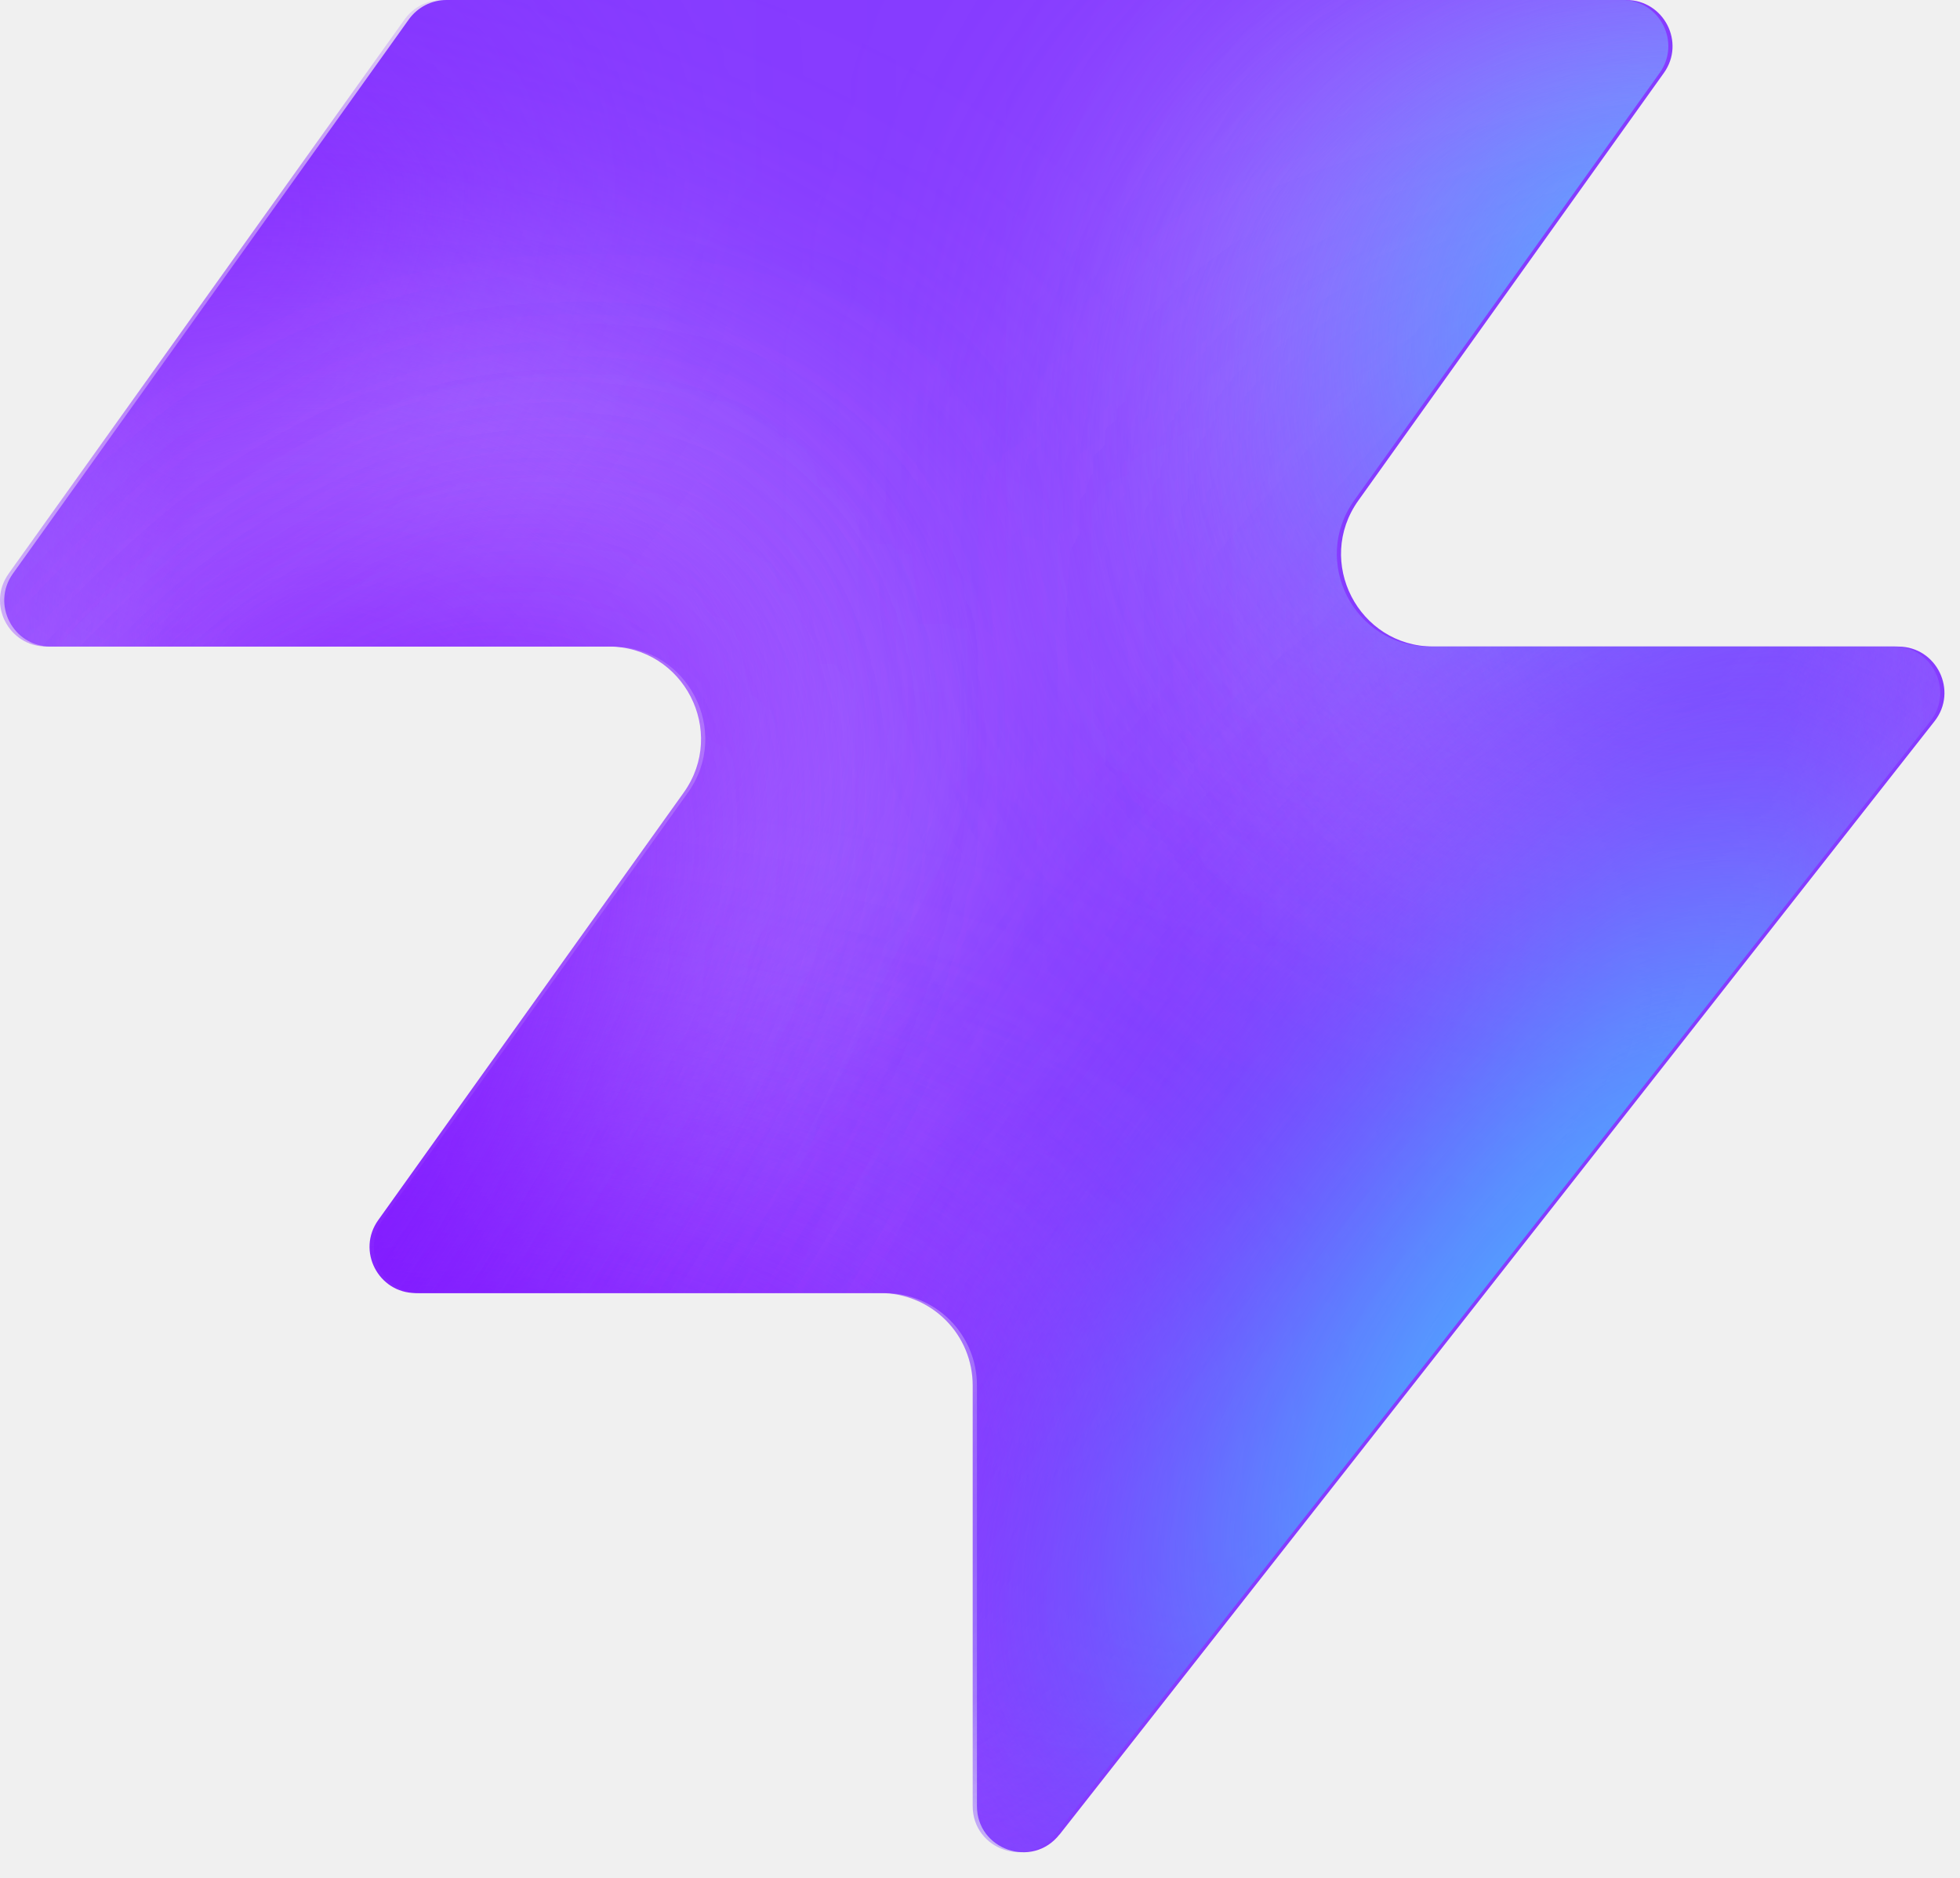
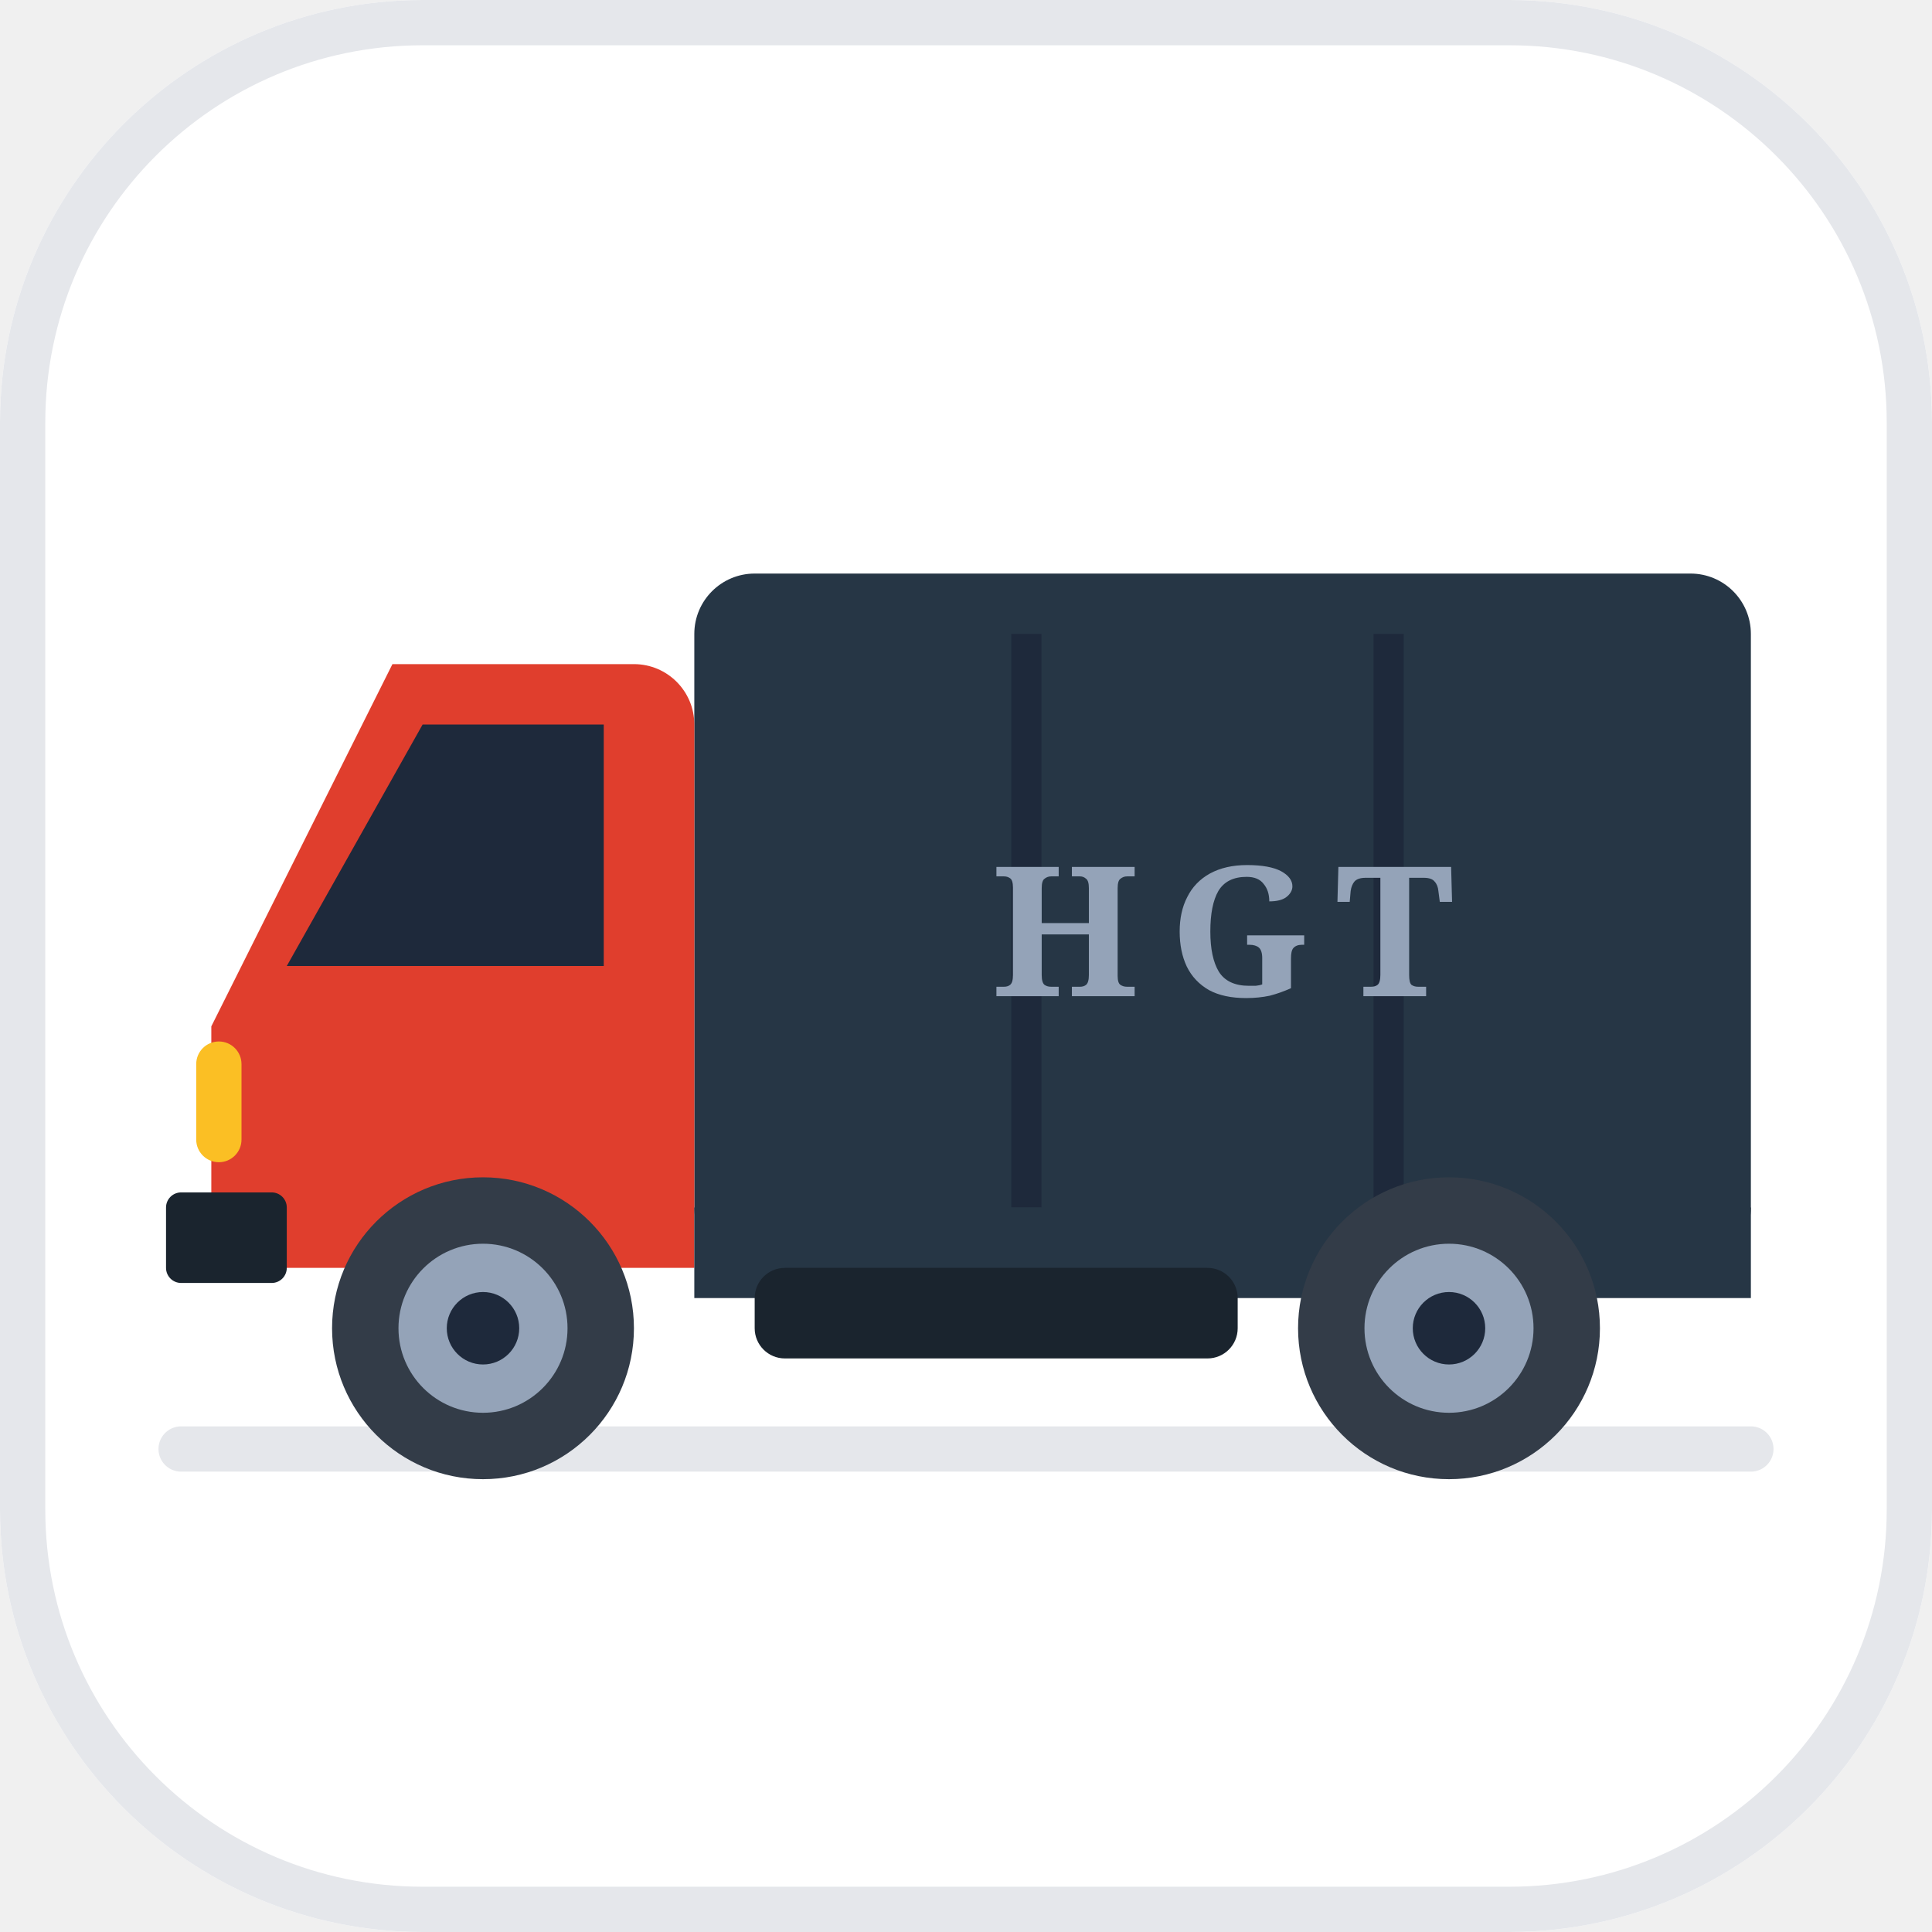
- <svg xmlns="http://www.w3.org/2000/svg" width="48" height="46" fill="none" viewBox="0 0 48 46">
-   <path fill="#863bff" d="M25.946 44.938c-.664.845-2.021.375-2.021-.698V33.937a2.26 2.26 0 0 0-2.262-2.262H10.287c-.92 0-1.456-1.04-.92-1.788l7.48-10.471c1.07-1.497 0-3.578-1.842-3.578H1.237c-.92 0-1.456-1.04-.92-1.788L10.013.474c.214-.297.556-.474.92-.474h28.894c.92 0 1.456 1.04.92 1.788l-7.48 10.471c-1.07 1.498 0 3.579 1.842 3.579h11.377c.943 0 1.473 1.088.89 1.83L25.947 44.94z" style="fill:#863bff;fill:color(display-p3 .525 .23 1);fill-opacity:1" />
-   <mask id="a" width="48" height="46" x="0" y="0" maskUnits="userSpaceOnUse" style="mask-type:alpha">
-     <path fill="#000" d="M25.842 44.938c-.664.844-2.021.375-2.021-.698V33.937a2.26 2.26 0 0 0-2.262-2.262H10.183c-.92 0-1.456-1.04-.92-1.788l7.48-10.471c1.07-1.498 0-3.579-1.842-3.579H1.133c-.92 0-1.456-1.04-.92-1.787L9.91.473c.214-.297.556-.474.92-.474h28.894c.92 0 1.456 1.04.92 1.788l-7.48 10.471c-1.07 1.498 0 3.578 1.842 3.578h11.377c.943 0 1.473 1.088.89 1.832L25.843 44.94z" style="fill:#000;fill-opacity:1" />
-   </mask>
-   <g mask="url(#a)">
-     <g filter="url(#b)">
-       <ellipse cx="5.508" cy="14.704" fill="#ede6ff" rx="5.508" ry="14.704" style="fill:#ede6ff;fill:color(display-p3 .927 .903 1);fill-opacity:1" transform="matrix(.00324 1 1 -.00324 -4.47 31.516)" />
-     </g>
-     <g filter="url(#c)">
-       <ellipse cx="10.399" cy="29.851" fill="#ede6ff" rx="10.399" ry="29.851" style="fill:#ede6ff;fill:color(display-p3 .927 .903 1);fill-opacity:1" transform="matrix(.00324 1 1 -.00324 -39.328 7.883)" />
-     </g>
-     <g filter="url(#d)">
-       <ellipse cx="5.508" cy="30.487" fill="#7e14ff" rx="5.508" ry="30.487" style="fill:#7e14ff;fill:color(display-p3 .492 .077 1);fill-opacity:1" transform="rotate(89.814 -25.913 -14.639)scale(1 -1)" />
-     </g>
-     <g filter="url(#e)">
-       <ellipse cx="5.508" cy="30.599" fill="#7e14ff" rx="5.508" ry="30.599" style="fill:#7e14ff;fill:color(display-p3 .492 .077 1);fill-opacity:1" transform="rotate(89.814 -32.644 -3.334)scale(1 -1)" />
-     </g>
-     <g filter="url(#f)">
-       <ellipse cx="5.508" cy="30.599" fill="#7e14ff" rx="5.508" ry="30.599" style="fill:#7e14ff;fill:color(display-p3 .492 .077 1);fill-opacity:1" transform="matrix(.00324 1 1 -.00324 -34.34 30.47)" />
-     </g>
-     <g filter="url(#g)">
-       <ellipse cx="14.072" cy="22.078" fill="#ede6ff" rx="14.072" ry="22.078" style="fill:#ede6ff;fill:color(display-p3 .927 .903 1);fill-opacity:1" transform="rotate(93.35 24.506 48.493)scale(-1 1)" />
-     </g>
-     <g filter="url(#h)">
-       <ellipse cx="3.47" cy="21.501" fill="#7e14ff" rx="3.47" ry="21.501" style="fill:#7e14ff;fill:color(display-p3 .492 .077 1);fill-opacity:1" transform="rotate(89.009 28.708 47.59)scale(-1 1)" />
-     </g>
-     <g filter="url(#i)">
-       <ellipse cx="3.47" cy="21.501" fill="#7e14ff" rx="3.47" ry="21.501" style="fill:#7e14ff;fill:color(display-p3 .492 .077 1);fill-opacity:1" transform="rotate(89.009 28.708 47.59)scale(-1 1)" />
-     </g>
-     <g filter="url(#j)">
-       <ellipse cx=".387" cy="8.972" fill="#7e14ff" rx="4.407" ry="29.108" style="fill:#7e14ff;fill:color(display-p3 .492 .077 1);fill-opacity:1" transform="rotate(39.51 .387 8.972)" />
-     </g>
-     <g filter="url(#k)">
-       <ellipse cx="47.523" cy="-6.092" fill="#7e14ff" rx="4.407" ry="29.108" style="fill:#7e14ff;fill:color(display-p3 .492 .077 1);fill-opacity:1" transform="rotate(37.892 47.523 -6.092)" />
-     </g>
-     <g filter="url(#l)">
-       <ellipse cx="41.412" cy="6.333" fill="#47bfff" rx="5.971" ry="9.665" style="fill:#47bfff;fill:color(display-p3 .28 .748 1);fill-opacity:1" transform="rotate(37.892 41.412 6.333)" />
-     </g>
-     <g filter="url(#m)">
-       <ellipse cx="-1.879" cy="38.332" fill="#7e14ff" rx="4.407" ry="29.108" style="fill:#7e14ff;fill:color(display-p3 .492 .077 1);fill-opacity:1" transform="rotate(37.892 -1.88 38.332)" />
-     </g>
-     <g filter="url(#n)">
-       <ellipse cx="-1.879" cy="38.332" fill="#7e14ff" rx="4.407" ry="29.108" style="fill:#7e14ff;fill:color(display-p3 .492 .077 1);fill-opacity:1" transform="rotate(37.892 -1.88 38.332)" />
-     </g>
-     <g filter="url(#o)">
-       <ellipse cx="35.651" cy="29.907" fill="#7e14ff" rx="4.407" ry="29.108" style="fill:#7e14ff;fill:color(display-p3 .492 .077 1);fill-opacity:1" transform="rotate(37.892 35.651 29.907)" />
-     </g>
-     <g filter="url(#p)">
-       <ellipse cx="38.418" cy="32.4" fill="#47bfff" rx="5.971" ry="15.297" style="fill:#47bfff;fill:color(display-p3 .28 .748 1);fill-opacity:1" transform="rotate(37.892 38.418 32.4)" />
-     </g>
-   </g>
-   <defs>
-     <filter id="b" width="60.045" height="41.654" x="-19.77" y="16.149" color-interpolation-filters="sRGB" filterUnits="userSpaceOnUse">
-       <feFlood flood-opacity="0" result="BackgroundImageFix" />
-       <feBlend in="SourceGraphic" in2="BackgroundImageFix" result="shape" />
-       <feGaussianBlur result="effect1_foregroundBlur_2002_17158" stdDeviation="7.659" />
-     </filter>
-     <filter id="c" width="90.34" height="51.437" x="-54.613" y="-7.533" color-interpolation-filters="sRGB" filterUnits="userSpaceOnUse">
-       <feFlood flood-opacity="0" result="BackgroundImageFix" />
-       <feBlend in="SourceGraphic" in2="BackgroundImageFix" result="shape" />
-       <feGaussianBlur result="effect1_foregroundBlur_2002_17158" stdDeviation="7.659" />
-     </filter>
-     <filter id="d" width="79.355" height="29.4" x="-49.64" y="2.03" color-interpolation-filters="sRGB" filterUnits="userSpaceOnUse">
-       <feFlood flood-opacity="0" result="BackgroundImageFix" />
-       <feBlend in="SourceGraphic" in2="BackgroundImageFix" result="shape" />
-       <feGaussianBlur result="effect1_foregroundBlur_2002_17158" stdDeviation="4.596" />
-     </filter>
-     <filter id="e" width="79.579" height="29.4" x="-45.045" y="20.029" color-interpolation-filters="sRGB" filterUnits="userSpaceOnUse">
-       <feFlood flood-opacity="0" result="BackgroundImageFix" />
-       <feBlend in="SourceGraphic" in2="BackgroundImageFix" result="shape" />
-       <feGaussianBlur result="effect1_foregroundBlur_2002_17158" stdDeviation="4.596" />
-     </filter>
-     <filter id="f" width="79.579" height="29.4" x="-43.513" y="21.178" color-interpolation-filters="sRGB" filterUnits="userSpaceOnUse">
-       <feFlood flood-opacity="0" result="BackgroundImageFix" />
-       <feBlend in="SourceGraphic" in2="BackgroundImageFix" result="shape" />
-       <feGaussianBlur result="effect1_foregroundBlur_2002_17158" stdDeviation="4.596" />
-     </filter>
-     <filter id="g" width="74.749" height="58.852" x="15.756" y="-17.901" color-interpolation-filters="sRGB" filterUnits="userSpaceOnUse">
-       <feFlood flood-opacity="0" result="BackgroundImageFix" />
-       <feBlend in="SourceGraphic" in2="BackgroundImageFix" result="shape" />
-       <feGaussianBlur result="effect1_foregroundBlur_2002_17158" stdDeviation="7.659" />
-     </filter>
-     <filter id="h" width="61.377" height="25.362" x="23.548" y="2.284" color-interpolation-filters="sRGB" filterUnits="userSpaceOnUse">
-       <feFlood flood-opacity="0" result="BackgroundImageFix" />
-       <feBlend in="SourceGraphic" in2="BackgroundImageFix" result="shape" />
-       <feGaussianBlur result="effect1_foregroundBlur_2002_17158" stdDeviation="4.596" />
-     </filter>
-     <filter id="i" width="61.377" height="25.362" x="23.548" y="2.284" color-interpolation-filters="sRGB" filterUnits="userSpaceOnUse">
-       <feFlood flood-opacity="0" result="BackgroundImageFix" />
-       <feBlend in="SourceGraphic" in2="BackgroundImageFix" result="shape" />
-       <feGaussianBlur result="effect1_foregroundBlur_2002_17158" stdDeviation="4.596" />
-     </filter>
-     <filter id="j" width="56.045" height="63.649" x="-27.636" y="-22.853" color-interpolation-filters="sRGB" filterUnits="userSpaceOnUse">
-       <feFlood flood-opacity="0" result="BackgroundImageFix" />
-       <feBlend in="SourceGraphic" in2="BackgroundImageFix" result="shape" />
-       <feGaussianBlur result="effect1_foregroundBlur_2002_17158" stdDeviation="4.596" />
-     </filter>
-     <filter id="k" width="54.814" height="64.646" x="20.116" y="-38.415" color-interpolation-filters="sRGB" filterUnits="userSpaceOnUse">
-       <feFlood flood-opacity="0" result="BackgroundImageFix" />
-       <feBlend in="SourceGraphic" in2="BackgroundImageFix" result="shape" />
-       <feGaussianBlur result="effect1_foregroundBlur_2002_17158" stdDeviation="4.596" />
-     </filter>
-     <filter id="l" width="33.541" height="35.313" x="24.641" y="-11.323" color-interpolation-filters="sRGB" filterUnits="userSpaceOnUse">
-       <feFlood flood-opacity="0" result="BackgroundImageFix" />
-       <feBlend in="SourceGraphic" in2="BackgroundImageFix" result="shape" />
-       <feGaussianBlur result="effect1_foregroundBlur_2002_17158" stdDeviation="4.596" />
-     </filter>
-     <filter id="m" width="54.814" height="64.646" x="-29.286" y="6.009" color-interpolation-filters="sRGB" filterUnits="userSpaceOnUse">
-       <feFlood flood-opacity="0" result="BackgroundImageFix" />
-       <feBlend in="SourceGraphic" in2="BackgroundImageFix" result="shape" />
-       <feGaussianBlur result="effect1_foregroundBlur_2002_17158" stdDeviation="4.596" />
-     </filter>
-     <filter id="n" width="54.814" height="64.646" x="-29.286" y="6.009" color-interpolation-filters="sRGB" filterUnits="userSpaceOnUse">
-       <feFlood flood-opacity="0" result="BackgroundImageFix" />
-       <feBlend in="SourceGraphic" in2="BackgroundImageFix" result="shape" />
-       <feGaussianBlur result="effect1_foregroundBlur_2002_17158" stdDeviation="4.596" />
-     </filter>
-     <filter id="o" width="54.814" height="64.646" x="8.244" y="-2.416" color-interpolation-filters="sRGB" filterUnits="userSpaceOnUse">
-       <feFlood flood-opacity="0" result="BackgroundImageFix" />
-       <feBlend in="SourceGraphic" in2="BackgroundImageFix" result="shape" />
-       <feGaussianBlur result="effect1_foregroundBlur_2002_17158" stdDeviation="4.596" />
-     </filter>
-     <filter id="p" width="39.409" height="43.623" x="18.713" y="10.588" color-interpolation-filters="sRGB" filterUnits="userSpaceOnUse">
-       <feFlood flood-opacity="0" result="BackgroundImageFix" />
-       <feBlend in="SourceGraphic" in2="BackgroundImageFix" result="shape" />
-       <feGaussianBlur result="effect1_foregroundBlur_2002_17158" stdDeviation="4.596" />
-     </filter>
-   </defs>
+ <svg xmlns="http://www.w3.org/2000/svg" viewBox="0 0 64 64" fill="none">
+   <rect width="64" height="64" rx="14" fill="#FFFFFF" />
+   <rect x="0.75" y="0.75" width="62.5" height="62.5" rx="13.25" stroke="#E5E7EB" stroke-width="1.5" />
+   <line x1="6" y1="48" x2="58" y2="48" stroke="#E5E7EB" stroke-width="1.5" stroke-linecap="round" />
+   <rect x="23" y="19" width="35" height="23" rx="2" fill="#263645" />
+   <line x1="34" y1="21" x2="34" y2="40" stroke="#1E293B" stroke-width="1" />
+   <line x1="46" y1="21" x2="46" y2="40" stroke="#1E293B" stroke-width="1" />
+   <text x="40.5" y="33" fill="#94A3B8" font-family="'Bodoni Moda', serif" font-size="6" font-weight="700" letter-spacing="1" text-anchor="middle">HGT</text>
+   <path d="M23 42H7V34L13 22H21C22.105 22 23 22.895 23 24V42Z" fill="#E03E2D" />
+   <path d="M14 24H20V32H9.5L14 24Z" fill="#1E293B" />
+   <rect x="6.5" y="34.5" width="1.5" height="4" rx="0.75" fill="#FBBF24" />
+   <rect x="5.5" y="39.5" width="4" height="3" rx="0.5" fill="#1A242E" />
+   <rect x="23" y="40" width="35" height="3" fill="#263645" />
+   <rect x="25" y="42" width="16" height="3" rx="1" fill="#1A242E" />
+   <circle cx="16" cy="44" r="5" fill="#333C48" />
+   <circle cx="16" cy="44" r="2.8" fill="#94A3B8" />
+   <circle cx="16" cy="44" r="1.2" fill="#1E293B" />
+   <circle cx="48" cy="44" r="5" fill="#333C48" />
+   <circle cx="48" cy="44" r="2.8" fill="#94A3B8" />
+   <circle cx="48" cy="44" r="1.2" fill="#1E293B" />
</svg>
